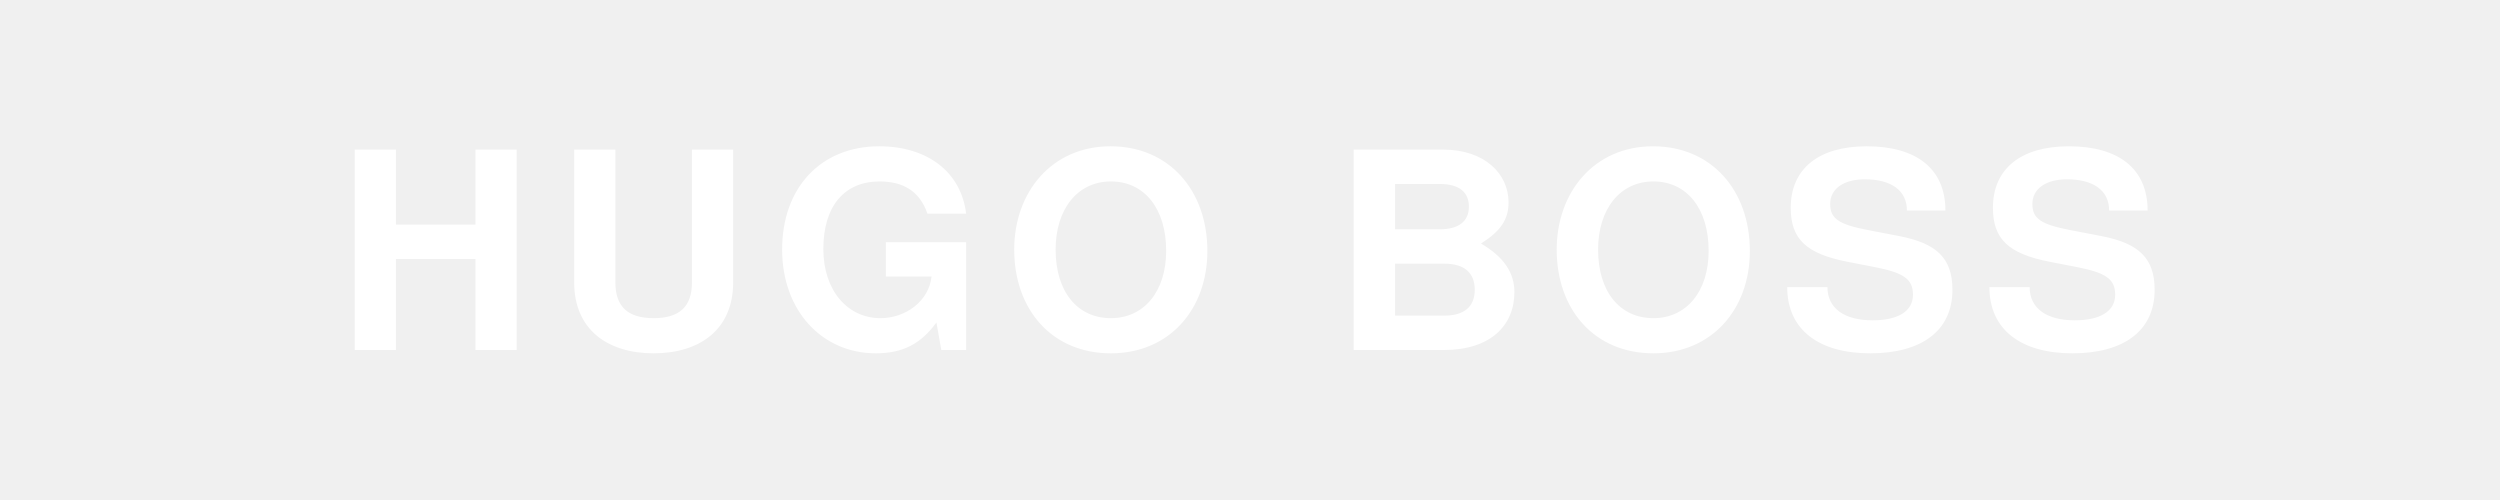
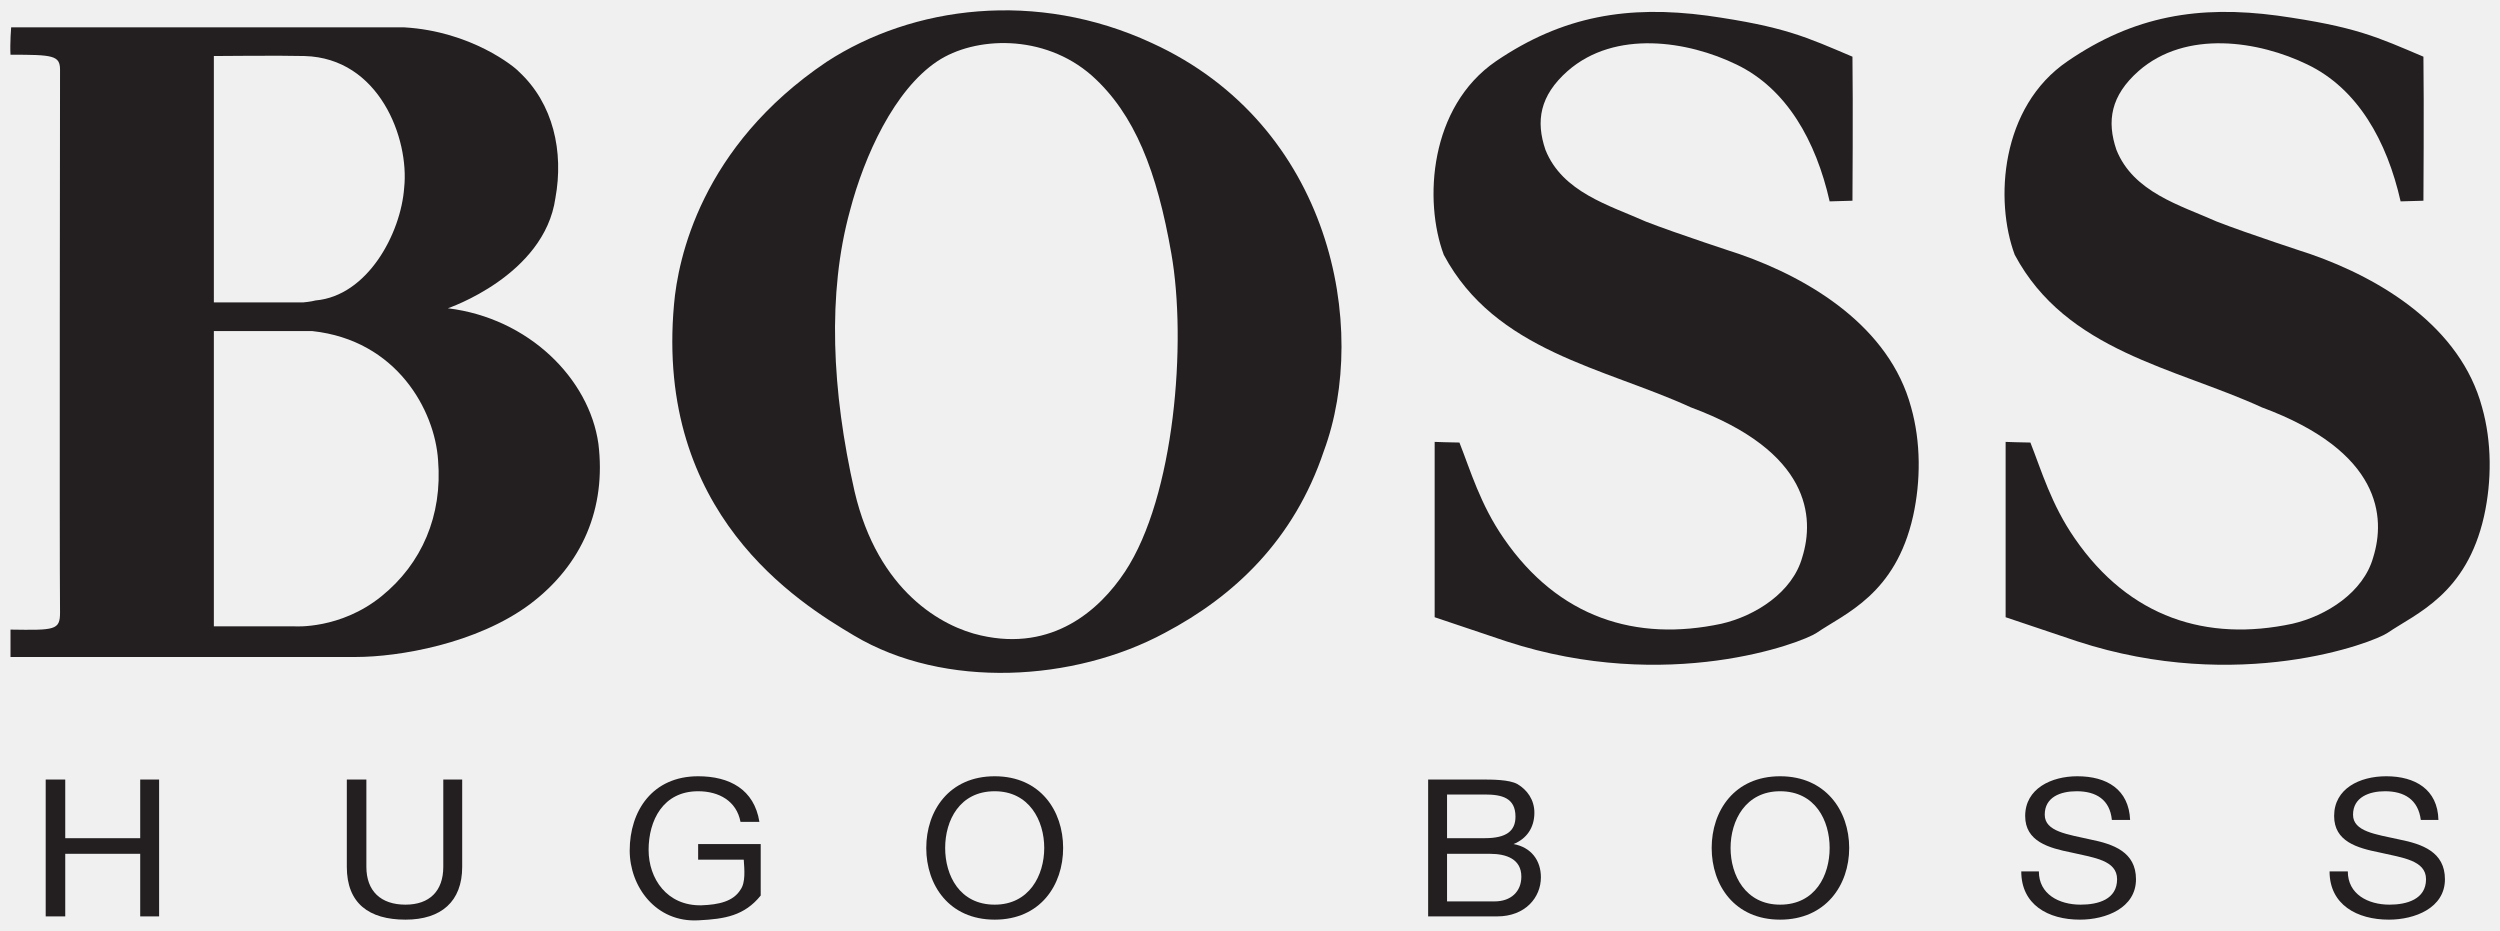
- <svg xmlns="http://www.w3.org/2000/svg" viewBox="0 0 200 40" preserveAspectRatio="xMidYMid meet" role="img" aria-label="HUGO BOSS">
-   <text x="100" y="28" text-anchor="middle" font-family="Impact, Helvetica Neue, Arial Black, sans-serif" font-weight="900" font-size="22" letter-spacing="1.5" fill="#ffffff">HUGO BOSS</text>
+ <svg xmlns="http://www.w3.org/2000/svg" width="857.02" height="319.075" id="svg6952" version="1.0">
+   <defs id="defs6954" />
+   <g id="layer1" transform="translate(-268.43,-697.22)">
+     <g id="g6981" transform="translate(3.536427,3.542911)">
+       <path id="path7114" class="ps010" d="M 280.558,960.901 C 280.558,960.901 287.261,960.901 287.261,960.901 C 287.261,960.901 287.261,981.01 287.261,981.01 C 287.261,981.01 312.957,981.01 312.957,981.01 C 312.957,981.01 312.957,960.901 312.957,960.901 C 312.957,960.901 319.437,960.901 319.437,960.901 C 319.437,960.901 319.437,1007.823 319.437,1007.823 C 319.437,1007.823 312.957,1007.823 312.957,1007.823 C 312.957,1007.823 312.957,986.373 312.957,986.373 C 312.957,986.373 287.261,986.373 287.261,986.373 C 287.261,986.373 287.261,1007.823 287.261,1007.823 C 287.261,1007.823 280.558,1007.823 280.558,1007.823 C 280.558,1007.823 280.558,960.901 280.558,960.901 z " style="fill:#231f20;fill-rule:nonzero;stroke:none" />
+       <path id="path7116" class="ps010" d="M 423.336,990.842 C 423.336,1002.684 416.185,1008.94 403.896,1008.94 C 391.384,1008.94 383.787,1003.354 383.787,990.842 C 383.787,990.842 383.787,960.901 383.787,960.901 C 383.787,960.901 390.49,960.901 390.49,960.901 C 390.49,960.901 390.49,990.842 390.49,990.842 C 390.49,999.109 395.406,1003.801 403.896,1003.801 C 412.163,1003.801 416.856,999.109 416.856,990.842 C 416.856,990.842 416.856,960.901 416.856,960.901 C 416.856,960.901 423.336,960.901 423.336,960.901 C 423.336,960.901 423.336,990.842 423.336,990.842 z " style="fill:#231f20;fill-rule:nonzero;stroke:none" />
+       <path id="path7118" class="ps010" d="M 504.444,1009.164 C 489.697,1010.058 480.76,997.545 480.76,985.256 C 480.76,971.626 488.58,959.784 504.22,959.784 C 514.946,959.784 523.436,964.253 525.224,975.425 C 525.224,975.425 518.744,975.425 518.744,975.425 C 517.403,968.274 511.37,964.923 504.22,964.923 C 492.155,964.923 487.239,974.978 487.239,985.032 C 487.239,994.864 493.496,1004.248 505.338,1004.025 C 511.37,1003.801 516.286,1002.684 518.744,998.662 C 520.531,996.204 520.084,991.736 519.861,988.384 C 519.861,988.384 504.22,988.384 504.22,988.384 C 504.22,988.384 504.22,983.021 504.22,983.021 C 504.22,983.021 525.671,983.021 525.671,983.021 C 525.671,983.021 525.671,995.311 525.671,1000.673 C 520.084,1007.6 513.381,1008.717 504.444,1009.164 z " style="fill:#231f20;fill-rule:nonzero;stroke:none" />
+       <path id="path7120" class="ps010" d="M 605.885,1003.801 C 617.727,1003.801 622.867,993.747 622.867,984.362 C 622.867,974.978 617.727,964.923 605.885,964.923 C 593.82,964.923 588.904,974.978 588.904,984.362 C 588.904,993.747 593.82,1003.801 605.885,1003.801 z M 605.885,959.784 C 621.526,959.784 629.346,971.626 629.346,984.362 C 629.346,997.098 621.526,1008.94 605.885,1008.94 C 590.244,1008.94 582.424,997.098 582.424,984.362 C 582.424,971.626 590.244,959.784 605.885,959.784 z " style="fill:#231f20;fill-rule:nonzero;stroke:none" />
+       <path id="path7122" class="ps010" d="M 760.951,981.01 C 760.951,981.01 773.911,981.01 773.911,981.01 C 781.285,981.01 784.413,978.553 784.413,973.637 C 784.413,967.157 779.721,966.04 773.911,966.04 C 773.911,966.04 760.951,966.04 760.951,966.04 C 760.951,966.04 760.951,981.01 760.951,981.01 z M 760.951,1002.684 C 760.951,1002.684 777.262,1002.684 777.262,1002.684 C 782.849,1002.684 786.423,999.332 786.423,994.193 C 786.423,988.161 781.285,986.373 775.699,986.373 C 775.699,986.373 760.951,986.373 760.951,986.373 C 760.951,986.373 760.951,1002.684 760.951,1002.684 z M 754.472,960.901 C 754.472,960.901 772.124,960.901 772.124,960.901 C 776.593,960.901 782.178,960.901 785.083,962.465 C 788.435,964.476 790.892,967.828 790.892,972.296 C 790.892,977.435 788.211,981.234 783.742,983.021 C 783.742,983.021 783.742,983.021 783.742,983.021 C 789.775,984.139 793.127,988.607 793.127,994.417 C 793.127,1001.343 787.764,1007.823 778.156,1007.823 C 778.156,1007.823 754.472,1007.823 754.472,1007.823 C 754.472,1007.823 754.472,960.901 754.472,960.901 z " style="fill:#231f20;fill-rule:nonzero;stroke:none" />
+       <path id="path7124" class="ps010" d="M 875.129,1003.801 C 887.194,1003.801 892.11,993.747 892.11,984.362 C 892.11,974.978 887.194,964.923 875.129,964.923 C 863.287,964.923 858.147,974.978 858.147,984.362 C 858.147,993.747 863.287,1003.801 875.129,1003.801 z M 875.129,959.784 C 890.769,959.784 898.813,971.626 898.813,984.362 C 898.813,997.098 890.769,1008.94 875.129,1008.94 C 859.488,1008.94 851.668,997.098 851.668,984.362 C 851.668,971.626 859.488,959.784 875.129,959.784 z " style="fill:#231f20;fill-rule:nonzero;stroke:none" />
+       <path id="path7126" class="ps010" d="M 988.859,974.754 C 988.189,967.828 983.497,964.923 976.794,964.923 C 971.208,964.923 965.845,966.934 965.845,972.967 C 965.845,978.776 973.665,979.67 981.485,981.457 C 989.306,983.021 997.127,985.703 997.127,995.087 C 997.127,1004.918 986.848,1008.94 977.911,1008.94 C 966.962,1008.94 957.801,1003.801 957.801,992.406 C 957.801,992.406 963.834,992.406 963.834,992.406 C 963.834,1000.226 970.761,1003.801 978.134,1003.801 C 984.167,1003.801 990.647,1002.014 990.647,995.087 C 990.647,988.607 982.826,987.714 975.006,985.926 C 967.186,984.362 959.142,982.128 959.142,973.414 C 959.142,964.029 968.08,959.784 977.017,959.784 C 987.072,959.784 994.668,964.253 995.115,974.754 C 995.115,974.754 988.859,974.754 988.859,974.754 z " style="fill:#231f20;fill-rule:nonzero;stroke:none" />
+       <path id="path7128" class="ps010" d="M 1094.769,974.754 C 1093.875,967.828 1089.184,964.923 1082.48,964.923 C 1077.117,964.923 1071.532,966.934 1071.532,972.967 C 1071.532,978.776 1079.352,979.67 1087.396,981.457 C 1095.216,983.021 1103.036,985.703 1103.036,995.087 C 1103.036,1004.918 1092.758,1008.94 1083.821,1008.94 C 1072.872,1008.94 1063.488,1003.801 1063.488,992.406 C 1063.488,992.406 1069.744,992.406 1069.744,992.406 C 1069.744,1000.226 1076.671,1003.801 1084.044,1003.801 C 1089.853,1003.801 1096.557,1002.014 1096.557,995.087 C 1096.557,988.607 1088.513,987.714 1080.693,985.926 C 1072.872,984.362 1065.052,982.128 1065.052,973.414 C 1065.052,964.029 1073.766,959.784 1082.927,959.784 C 1092.758,959.784 1100.579,964.253 1100.802,974.754 C 1100.802,974.754 1094.769,974.754 1094.769,974.754 z " style="fill:#231f20;fill-rule:nonzero;stroke:none" />
+       <path id="path7130" class="ps010" d="M 338.205,712.884 C 338.205,712.884 338.205,797.344 338.205,797.344 C 338.205,797.344 368.817,797.344 368.817,797.344 C 368.817,797.344 371.498,797.12 373.062,796.673 C 390.937,795.109 402.333,773.659 403.449,758.019 C 405.237,741.261 394.959,713.554 369.264,712.884 C 361.666,712.66 338.205,712.884 338.205,712.884 z M 338.205,807.175 C 338.205,807.175 338.205,908.393 338.205,908.393 C 338.205,908.393 365.912,908.393 365.912,908.393 C 365.912,908.393 381.553,909.51 395.629,898.115 C 409.482,886.943 416.632,870.408 415.069,851.416 C 413.951,834.435 400.992,810.303 371.945,807.175 C 356.528,807.175 338.205,807.175 338.205,807.175 z M 403.449,703.053 C 426.464,704.393 441.434,716.682 442.775,718.246 C 454.617,729.195 458.192,745.729 455.287,761.594 C 451.489,788.183 418.42,799.355 418.42,799.355 C 446.126,802.706 466.906,823.486 470.034,845.83 C 472.716,867.727 464.672,887.166 446.573,900.796 C 428.251,914.426 401.439,918.895 386.915,918.895 C 386.915,918.895 274.749,918.895 268.493,918.895 C 268.493,915.319 268.493,912.638 268.493,909.51 C 283.686,909.734 285.474,909.734 285.474,903.701 C 285.251,880.91 285.474,721.821 285.474,717.576 C 285.474,712.66 283.016,712.437 268.493,712.437 C 268.269,708.639 268.716,703.053 268.716,703.053 C 268.716,703.053 403.449,703.053 403.449,703.053 z " style="fill:#231f20;fill-rule:nonzero;stroke:none" />
+       <path id="path7132" class="ps010" d="M 586.222,714.671 C 571.476,724.503 561.197,747.07 556.282,765.839 C 548.461,794.216 550.025,827.731 557.846,862.141 C 565.889,896.551 588.01,908.616 601.193,911.521 C 625.771,917.107 641.859,902.807 650.573,889.624 C 667.554,863.929 671.8,810.974 666.437,780.586 C 661.521,752.433 653.924,732.77 639.178,719.587 C 622.643,705.064 598.958,706.181 586.222,714.671 z M 718.722,848.288 C 708.443,878.899 687.887,898.115 664.203,910.627 C 633.145,927.385 588.68,930.066 557.622,911.521 C 538.407,900.126 489.474,869.738 495.953,798.014 C 497.294,782.597 505.114,743.942 548.238,714.895 C 577.731,695.679 620.185,690.093 659.734,708.415 C 721.403,736.568 734.363,806.058 718.722,848.288 z " style="fill:#231f20;fill-rule:nonzero;stroke:none" />
+       <path id="path7134" class="ps010" d="M 899.931,713.107 C 900.154,729.195 899.931,762.487 899.931,762.487 C 899.931,762.487 892.11,762.711 892.11,762.711 C 887.418,741.931 877.363,724.056 860.159,715.789 C 843.624,707.745 818.599,703.723 802.287,718.023 C 792.68,726.514 791.339,735.228 794.691,745.059 C 800.5,759.583 816.588,764.051 829.1,769.637 C 839.379,773.659 861.275,780.809 861.275,780.809 C 885.63,789.3 912.667,805.834 920.04,833.317 C 923.391,845.16 923.391,858.566 920.71,870.632 C 914.677,897.444 897.473,903.924 887.641,910.627 C 882.726,913.979 836.697,931.631 781.285,913.532 C 769.889,909.734 756.706,905.265 756.706,905.265 C 756.706,905.265 756.706,845.16 756.706,845.16 C 756.706,845.16 762.739,845.383 765.197,845.383 C 768.995,854.991 772.347,866.61 780.391,878.229 C 799.159,905.488 825.749,913.755 855.019,907.499 C 866.638,904.818 879.374,896.774 882.726,884.708 C 886.971,871.079 885.63,848.511 844.517,833.317 C 814.8,819.688 777.486,814.102 759.835,781.033 C 752.908,762.487 754.919,730.312 777.709,714.671 C 800.724,699.031 823.067,695.456 850.104,699.031 C 876.917,702.829 884.067,706.404 899.931,713.107 z " style="fill:#231f20;fill-rule:nonzero;stroke:none" />
+       <path id="path7136" class="ps010" d="M 1095.663,713.107 C 1095.887,729.195 1095.663,762.487 1095.663,762.487 C 1095.663,762.487 1087.843,762.711 1087.843,762.711 C 1083.15,741.931 1073.095,724.056 1055.891,715.789 C 1039.356,707.745 1014.332,703.723 998.02,718.023 C 988.413,726.514 987.072,735.228 990.423,745.059 C 996.233,759.583 1012.32,764.051 1024.833,769.637 C 1035.111,773.659 1057.008,780.809 1057.008,780.809 C 1081.363,789.3 1108.399,805.834 1115.772,833.317 C 1119.124,845.16 1119.124,858.566 1116.443,870.632 C 1110.41,897.444 1093.205,903.924 1083.374,910.627 C 1078.458,913.979 1032.43,931.631 977.017,913.532 C 965.621,909.734 952.438,905.265 952.438,905.265 C 952.438,905.265 952.438,845.16 952.438,845.16 C 952.438,845.16 958.472,845.383 960.929,845.383 C 964.727,854.991 968.08,866.61 976.123,878.229 C 994.892,905.488 1021.481,913.755 1050.752,907.499 C 1062.371,904.818 1075.107,896.774 1078.458,884.708 C 1082.703,871.079 1081.363,848.511 1040.25,833.317 C 1010.533,819.688 973.218,814.102 955.567,781.033 C 948.64,762.487 950.651,730.312 973.665,714.671 C 996.456,699.031 1018.8,695.456 1045.613,699.031 C 1072.648,702.829 1079.799,706.404 1095.663,713.107 z " style="fill:#231f20;fill-rule:nonzero;stroke:none" />
+     </g>
+   </g>
</svg>
